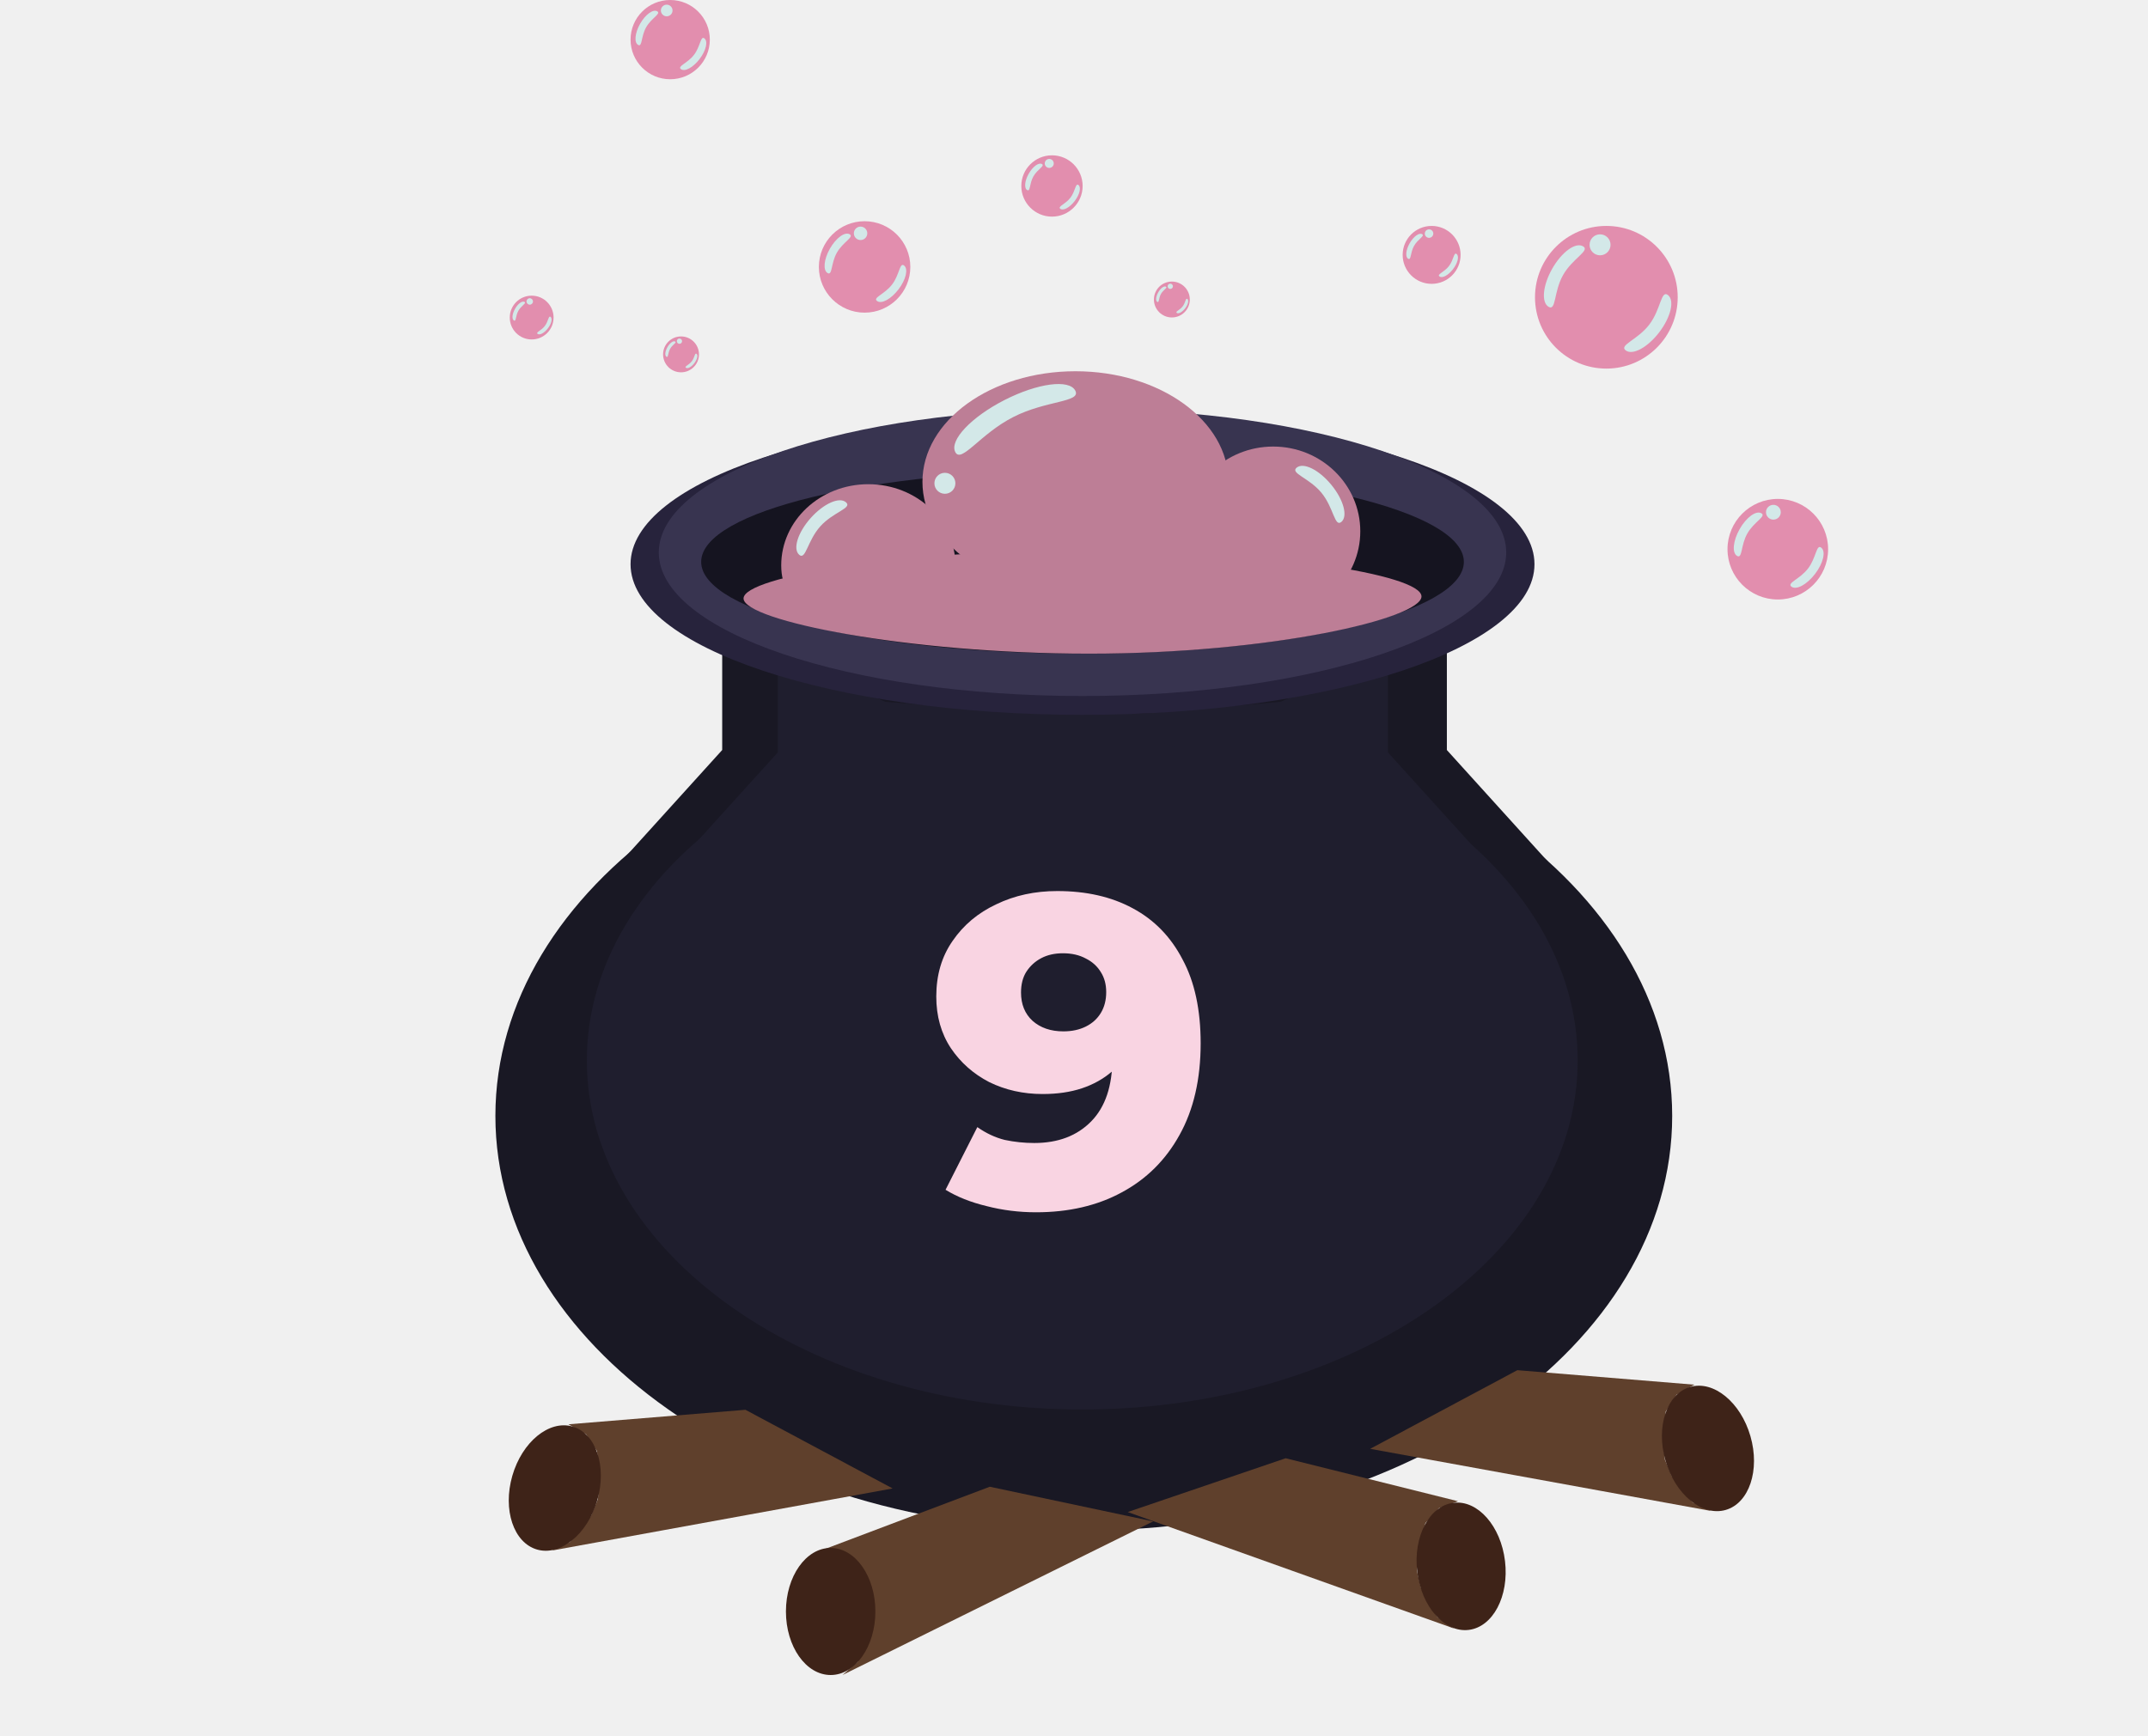
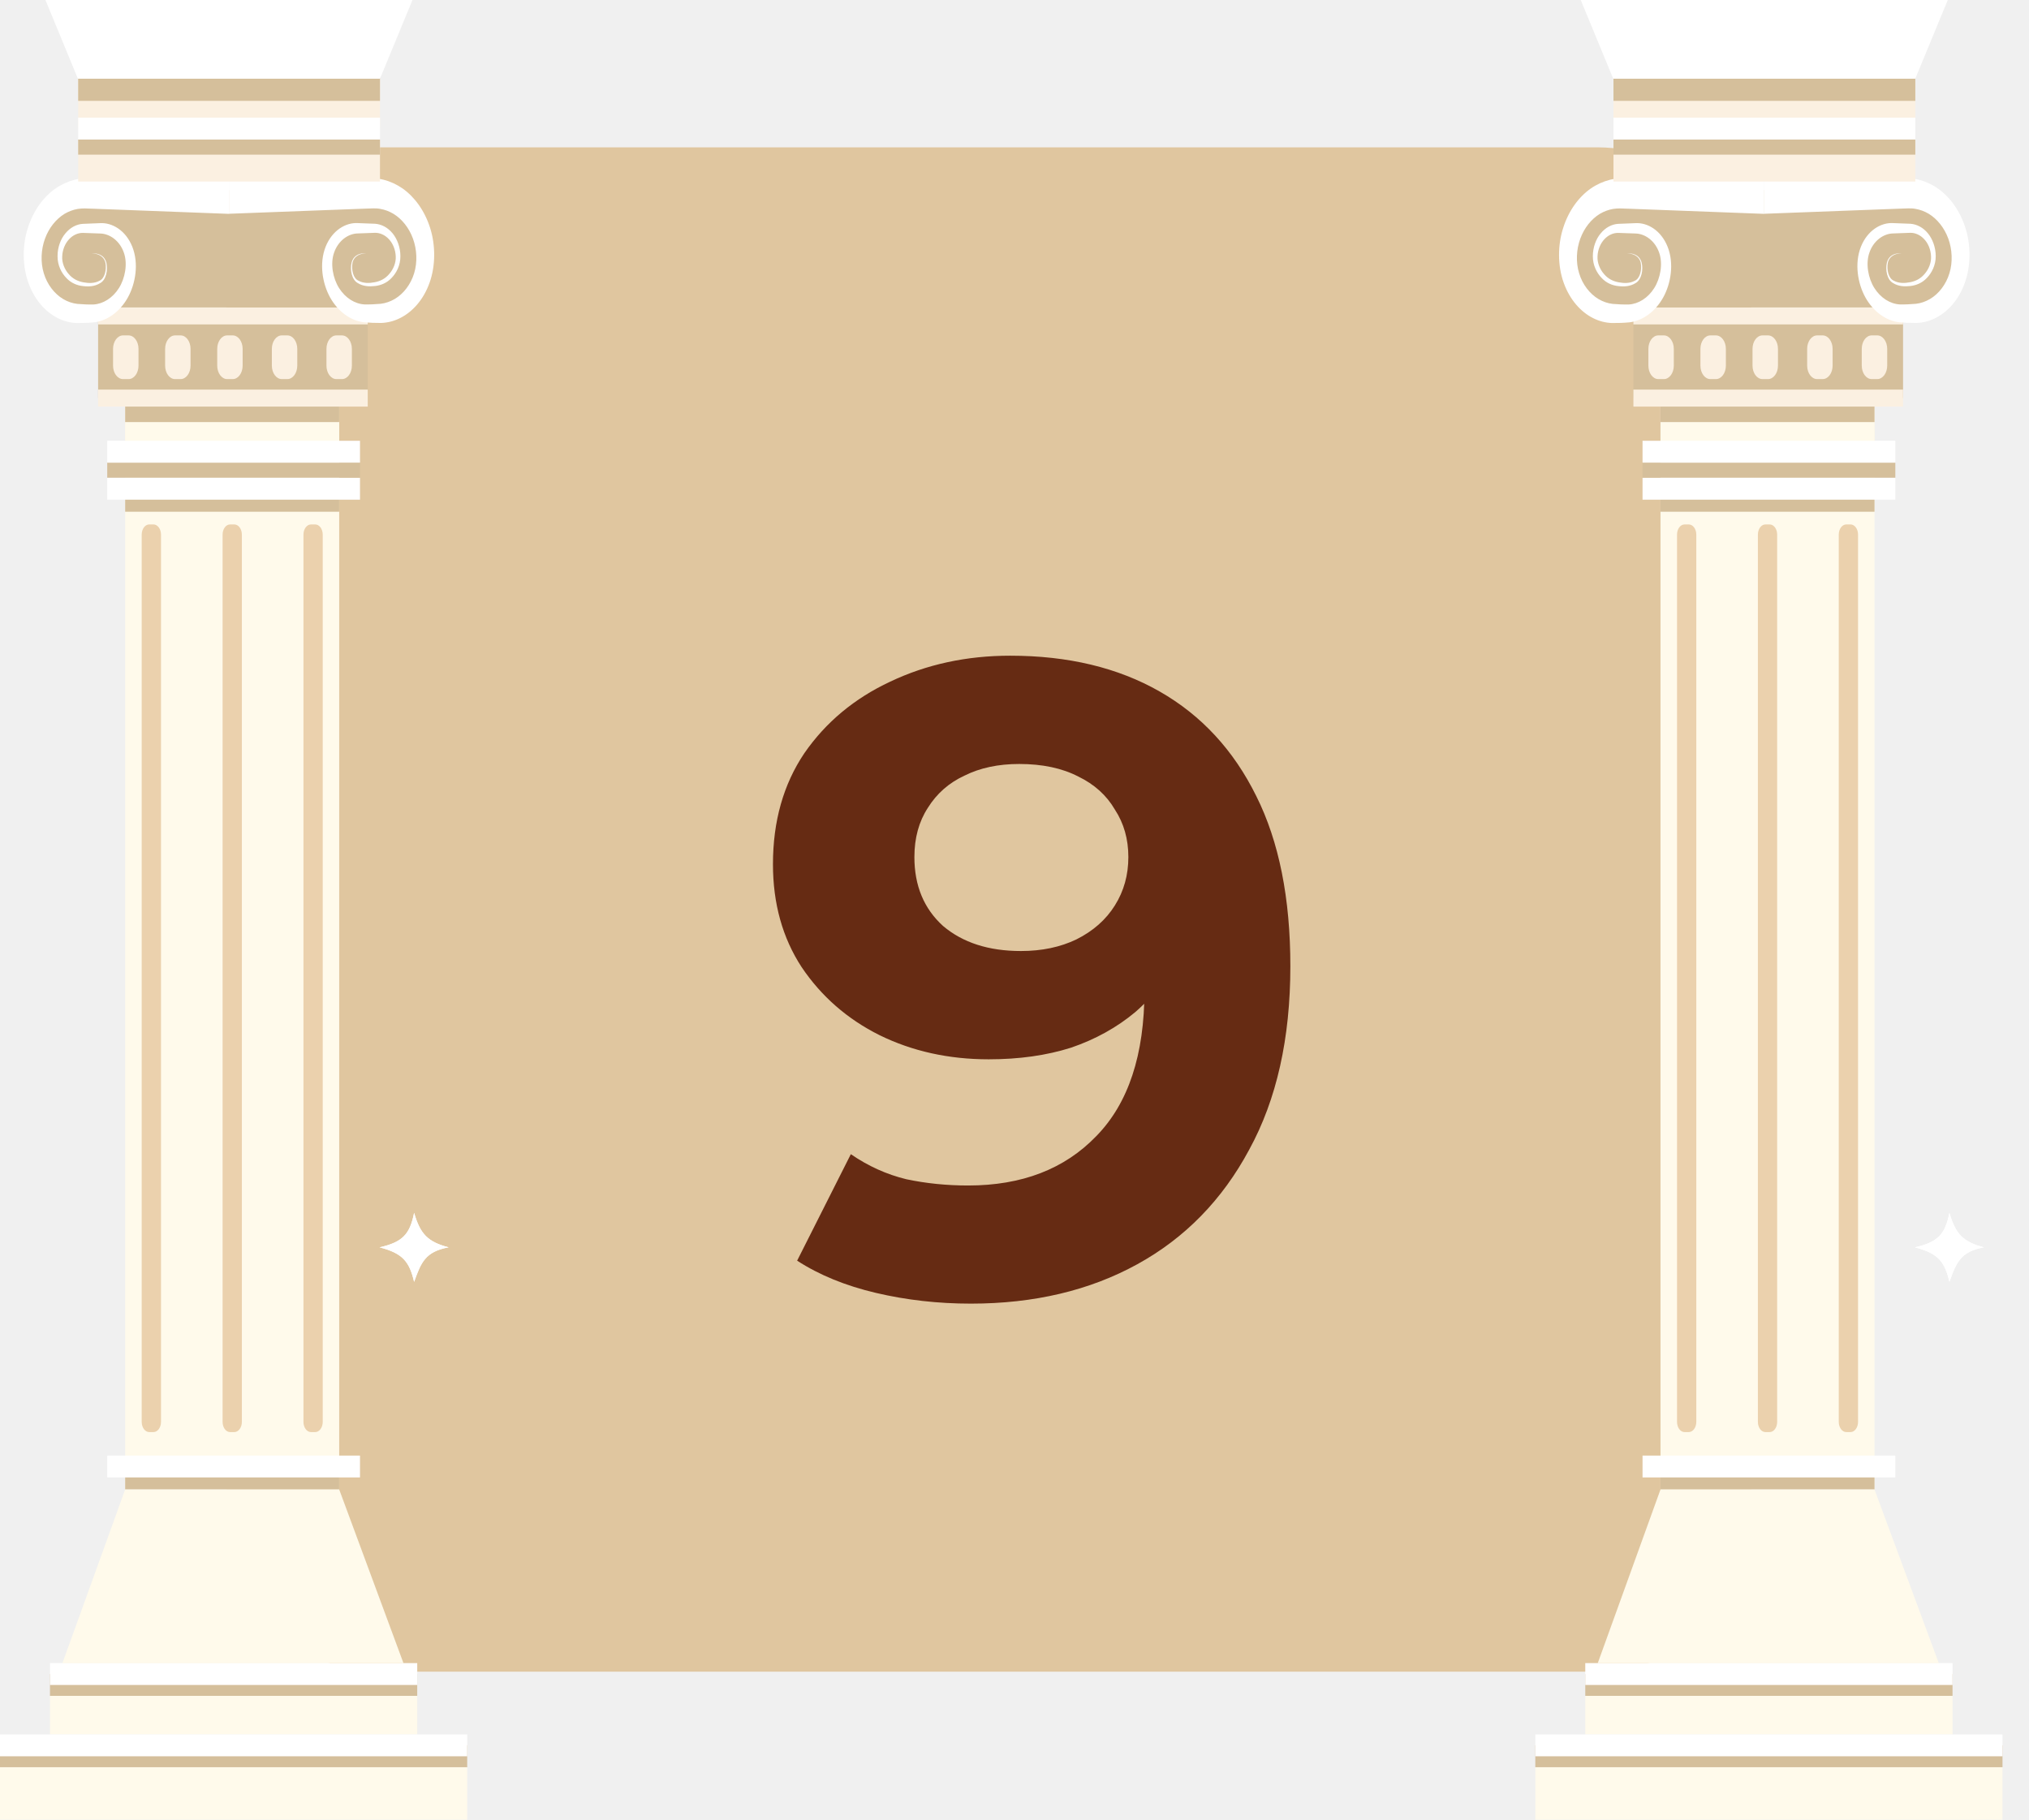
- <svg xmlns="http://www.w3.org/2000/svg" width="146" height="118" viewBox="0 0 146 118" fill="none">
-   <path d="M113.659 75.868C113.659 91.433 95.754 104.051 73.666 104.051C51.578 104.051 33.672 91.433 33.672 75.868C33.672 60.304 51.578 47.687 73.666 47.687C95.754 47.687 113.659 60.304 113.659 75.868Z" fill="#191824" />
-   <path d="M69.894 47.866L42.217 58.58L49.088 50.991L49.088 43.076L57.778 46.91L69.894 47.866Z" fill="#191824" />
-   <path d="M74.168 48.249L105.215 58.582L98.344 50.993L98.344 43.078L89.655 46.912L74.168 48.249Z" fill="#191824" />
-   <path d="M107.235 72.1C107.235 85.205 92.159 95.828 73.561 95.828C54.964 95.828 39.888 85.205 39.888 72.1C39.888 58.995 54.964 48.372 73.561 48.372C92.159 48.372 107.235 58.995 107.235 72.1Z" fill="#1F1E2E" />
-   <path d="M70.386 48.523L47.083 57.543L52.868 51.154L52.868 44.49L60.184 47.717L70.386 48.523Z" fill="#1F1E2E" />
-   <path d="M73.986 48.845L100.126 57.545L94.341 51.156L94.341 44.492L87.025 47.719L73.986 48.845Z" fill="#1F1E2E" />
-   <ellipse cx="73.579" cy="38.36" rx="30.72" ry="10.24" fill="#27233C" />
-   <ellipse cx="73.578" cy="37.56" rx="28.8" ry="9.76" fill="#383450" />
-   <ellipse cx="73.579" cy="38.2" rx="25.92" ry="6.24" fill="#151420" />
-   <ellipse cx="73.099" cy="32.76" rx="10.4" ry="7.52" fill="#BD7E96" />
-   <ellipse cx="86.539" cy="36.12" rx="5.92" ry="5.76" fill="#BD7E96" />
-   <path d="M64.94 38.435C64.94 41.48 62.289 41.236 59.02 41.236C55.75 41.236 53.1 41.48 53.1 38.435C53.1 35.389 55.75 32.92 59.02 32.92C62.289 32.92 64.94 35.389 64.94 38.435Z" fill="#BD7E96" />
-   <path d="M96.619 40.55C96.619 42.051 86.384 44.44 74.027 44.44C61.671 44.44 50.539 42.188 50.539 40.687C50.539 39.186 61.473 37.4 73.829 37.4C86.186 37.4 96.619 39.049 96.619 40.55Z" fill="#BD7E96" />
-   <path d="M55.98 105.347L67.277 101.08L78.38 103.436L57.264 113.88L58.291 112.989L58.804 112.033L59.19 110.823L59.318 109.677L59.061 108.212L58.355 106.557L57.328 105.665L55.98 105.347Z" fill="#5F402C" />
-   <path d="M38.636 96.835L50.667 95.848L60.671 101.196L37.495 105.42L38.728 104.845L39.487 104.066L40.193 103.005L40.635 101.935L40.797 100.452L40.579 98.659L39.842 97.515L38.636 96.835Z" fill="#5F402C" />
-   <ellipse cx="37.71" cy="101.168" rx="3.005" ry="4.352" transform="matrix(0.960822 0.277167 -0.277168 0.960821 29.5181 -6.48838)" fill="#3E2318" />
-   <path d="M99.1 102.065L87.387 99.143L76.65 102.8L98.836 110.721L97.712 109.954L97.089 109.062L96.564 107.901L96.301 106.774L96.382 105.284L96.887 103.55L97.8 102.541L99.1 102.065Z" fill="#5F402C" />
-   <ellipse cx="3.005" cy="4.352" rx="3.005" ry="4.352" transform="matrix(-0.993022 0.117929 0.11793 0.993022 101.783 101.816)" fill="#3E2318" />
-   <path d="M115.165 94.141L103.134 93.155L93.13 98.502L116.306 102.726L115.072 102.151L114.314 101.372L113.607 100.312L113.165 99.242L113.004 97.758L113.221 95.966L113.959 94.822L115.165 94.141Z" fill="#5F402C" />
-   <ellipse cx="3.005" cy="4.352" rx="3.005" ry="4.352" transform="matrix(-0.960822 0.277167 0.277168 0.960822 117.771 93.4609)" fill="#3E2318" />
-   <ellipse cx="56.46" cy="109.56" rx="3.04" ry="4.32" fill="#3E2318" />
-   <ellipse cx="109.184" cy="20.21" rx="4.85" ry="4.85" fill="#E28EAE" />
-   <path d="M112.782 22.587C111.989 23.626 110.966 24.179 110.497 23.821C110.027 23.463 111.31 23.108 112.102 22.069C112.895 21.029 112.897 19.698 113.366 20.056C113.836 20.414 113.574 21.547 112.782 22.587Z" fill="#D3E8E8" />
-   <path d="M105.5 18.276C106.144 17.138 107.083 16.452 107.597 16.743C108.11 17.034 106.888 17.559 106.244 18.697C105.6 19.834 105.778 21.153 105.264 20.862C104.75 20.571 104.856 19.413 105.5 18.276Z" fill="#D3E8E8" />
-   <path d="M68.27 27.201C70.524 26.049 72.681 25.763 73.09 26.562C73.499 27.361 71.115 27.206 68.862 28.358C66.609 29.51 65.339 31.533 64.93 30.734C64.522 29.935 66.017 28.353 68.27 27.201Z" fill="#D3E8E8" />
-   <path d="M55.108 35.215C55.988 34.231 57.061 33.756 57.506 34.153C57.95 34.55 56.631 34.806 55.751 35.791C54.871 36.775 54.764 38.114 54.319 37.717C53.875 37.319 54.228 36.2 55.108 35.215Z" fill="#D3E8E8" />
-   <path d="M90.485 32.954C89.646 31.935 88.593 31.416 88.133 31.795C87.672 32.174 88.98 32.483 89.819 33.502C90.658 34.522 90.71 35.864 91.171 35.485C91.631 35.106 91.324 33.973 90.485 32.954Z" fill="#D3E8E8" />
-   <ellipse cx="108.756" cy="16.644" rx="0.713" ry="0.713" fill="#D3E8E8" />
-   <ellipse cx="64.225" cy="32.858" rx="0.713" ry="0.713" fill="#D3E8E8" />
-   <ellipse cx="45.553" cy="2.694" rx="2.694" ry="2.694" fill="#E28EAE" />
-   <path d="M47.551 4.014C47.111 4.591 46.543 4.898 46.282 4.699C46.021 4.501 46.733 4.304 47.174 3.726C47.614 3.149 47.615 2.409 47.876 2.608C48.137 2.807 47.991 3.436 47.551 4.014Z" fill="#D3E8E8" />
-   <path d="M43.507 1.619C43.865 0.988 44.386 0.606 44.672 0.768C44.957 0.93 44.278 1.221 43.92 1.853C43.562 2.485 43.661 3.217 43.376 3.056C43.091 2.894 43.149 2.251 43.507 1.619Z" fill="#D3E8E8" />
-   <ellipse cx="45.316" cy="0.713" rx="0.396" ry="0.396" fill="#D3E8E8" />
-   <ellipse cx="79.652" cy="20.363" rx="1.22" ry="1.22" fill="#E28EAE" />
-   <path d="M80.557 20.961C80.358 21.223 80.1 21.362 79.982 21.272C79.864 21.182 80.187 21.092 80.386 20.831C80.586 20.569 80.586 20.234 80.704 20.324C80.823 20.414 80.757 20.7 80.557 20.961Z" fill="#D3E8E8" />
-   <path d="M78.725 19.877C78.887 19.59 79.123 19.418 79.252 19.491C79.382 19.564 79.074 19.696 78.912 19.982C78.75 20.269 78.795 20.6 78.665 20.527C78.536 20.454 78.563 20.163 78.725 19.877Z" fill="#D3E8E8" />
-   <ellipse cx="79.544" cy="19.465" rx="0.179" ry="0.179" fill="#D3E8E8" />
-   <ellipse cx="71.503" cy="12.644" rx="2.084" ry="2.084" fill="#E28EAE" />
-   <path d="M73.049 13.665C72.709 14.111 72.269 14.349 72.068 14.195C71.866 14.041 72.417 13.889 72.757 13.442C73.098 12.995 73.099 12.424 73.3 12.578C73.502 12.731 73.39 13.218 73.049 13.665Z" fill="#D3E8E8" />
-   <path d="M69.921 11.812C70.198 11.324 70.601 11.029 70.822 11.154C71.042 11.279 70.517 11.505 70.24 11.993C69.964 12.482 70.04 13.049 69.82 12.924C69.599 12.799 69.644 12.301 69.921 11.812Z" fill="#D3E8E8" />
-   <ellipse cx="71.318" cy="11.111" rx="0.306" ry="0.306" fill="#D3E8E8" />
-   <ellipse cx="58.767" cy="18.148" rx="3.108" ry="3.108" fill="#E28EAE" />
-   <path d="M61.074 19.671C60.566 20.338 59.91 20.692 59.609 20.462C59.308 20.233 60.13 20.006 60.638 19.339C61.146 18.673 61.147 17.82 61.448 18.049C61.749 18.279 61.581 19.005 61.074 19.671Z" fill="#D3E8E8" />
-   <path d="M56.407 16.909C56.819 16.18 57.421 15.74 57.75 15.926C58.08 16.113 57.296 16.449 56.883 17.178C56.47 17.907 56.584 18.753 56.255 18.566C55.926 18.38 55.994 17.637 56.407 16.909Z" fill="#D3E8E8" />
-   <ellipse cx="58.493" cy="15.863" rx="0.457" ry="0.457" fill="#D3E8E8" />
-   <ellipse cx="120.838" cy="37.339" rx="3.419" ry="3.419" fill="#E28EAE" />
-   <path d="M123.374 39.014C122.816 39.747 122.094 40.137 121.763 39.885C121.432 39.632 122.336 39.382 122.895 38.649C123.454 37.916 123.455 36.978 123.786 37.23C124.117 37.483 123.933 38.281 123.374 39.014Z" fill="#D3E8E8" />
-   <path d="M118.242 35.975C118.696 35.173 119.358 34.69 119.72 34.895C120.082 35.1 119.22 35.47 118.766 36.272C118.312 37.074 118.437 38.004 118.075 37.799C117.713 37.593 117.788 36.777 118.242 35.975Z" fill="#D3E8E8" />
-   <ellipse cx="120.537" cy="34.825" rx="0.503" ry="0.503" fill="#D3E8E8" />
-   <ellipse cx="97.308" cy="17.329" rx="1.969" ry="1.969" fill="#E28EAE" />
-   <path d="M98.767 18.293C98.445 18.715 98.03 18.94 97.84 18.794C97.649 18.649 98.17 18.505 98.491 18.083C98.813 17.661 98.814 17.121 99.004 17.266C99.195 17.412 99.089 17.871 98.767 18.293Z" fill="#D3E8E8" />
-   <path d="M95.812 16.543C96.074 16.082 96.455 15.803 96.663 15.921C96.872 16.039 96.376 16.253 96.114 16.714C95.853 17.176 95.925 17.711 95.716 17.593C95.508 17.475 95.551 17.005 95.812 16.543Z" fill="#D3E8E8" />
-   <ellipse cx="97.133" cy="15.881" rx="0.289" ry="0.289" fill="#D3E8E8" />
-   <ellipse cx="36.138" cy="21.59" rx="1.489" ry="1.489" fill="#E28EAE" />
-   <path d="M37.242 22.32C36.999 22.639 36.685 22.809 36.541 22.699C36.397 22.589 36.79 22.48 37.034 22.161C37.277 21.842 37.278 21.433 37.422 21.543C37.566 21.653 37.486 22.001 37.242 22.32Z" fill="#D3E8E8" />
-   <path d="M35.007 20.996C35.205 20.646 35.493 20.436 35.651 20.525C35.809 20.614 35.433 20.776 35.235 21.125C35.037 21.474 35.092 21.88 34.934 21.79C34.777 21.701 34.809 21.345 35.007 20.996Z" fill="#D3E8E8" />
-   <ellipse cx="36.007" cy="20.495" rx="0.219" ry="0.219" fill="#D3E8E8" />
-   <ellipse cx="46.29" cy="24.093" rx="1.22" ry="1.22" fill="#E28EAE" />
-   <path d="M47.195 24.691C46.996 24.953 46.738 25.092 46.62 25.002C46.502 24.912 46.825 24.822 47.024 24.561C47.223 24.299 47.224 23.964 47.342 24.054C47.46 24.144 47.394 24.429 47.195 24.691Z" fill="#D3E8E8" />
-   <path d="M45.363 23.606C45.525 23.32 45.761 23.147 45.89 23.22C46.02 23.294 45.712 23.426 45.55 23.712C45.388 23.998 45.432 24.33 45.303 24.257C45.174 24.184 45.201 23.892 45.363 23.606Z" fill="#D3E8E8" />
-   <ellipse cx="46.182" cy="23.196" rx="0.179" ry="0.179" fill="#D3E8E8" />
-   <path d="M71.859 60.58C73.839 60.58 75.549 60.97 76.989 61.75C78.449 62.53 79.579 63.69 80.379 65.23C81.199 66.75 81.609 68.65 81.609 70.93C81.609 73.37 81.129 75.45 80.169 77.17C79.229 78.87 77.919 80.17 76.239 81.07C74.579 81.97 72.639 82.42 70.419 82.42C69.259 82.42 68.139 82.28 67.059 82C65.979 81.74 65.049 81.37 64.269 80.89L66.429 76.63C67.029 77.05 67.649 77.34 68.289 77.5C68.949 77.64 69.619 77.71 70.299 77.71C71.919 77.71 73.209 77.22 74.169 76.24C75.129 75.26 75.609 73.83 75.609 71.95C75.609 71.61 75.609 71.26 75.609 70.9C75.609 70.52 75.579 70.14 75.519 69.76L76.989 70.99C76.629 71.73 76.159 72.35 75.579 72.85C74.999 73.35 74.319 73.73 73.539 73.99C72.759 74.25 71.869 74.38 70.869 74.38C69.549 74.38 68.339 74.11 67.239 73.57C66.159 73.01 65.289 72.24 64.629 71.26C63.969 70.26 63.639 69.09 63.639 67.75C63.639 66.29 64.009 65.03 64.749 63.97C65.489 62.89 66.479 62.06 67.719 61.48C68.959 60.88 70.339 60.58 71.859 60.58ZM72.249 64.81C71.689 64.81 71.199 64.92 70.779 65.14C70.359 65.36 70.019 65.67 69.759 66.07C69.519 66.45 69.399 66.92 69.399 67.48C69.399 68.28 69.659 68.92 70.179 69.4C70.719 69.88 71.419 70.12 72.279 70.12C72.859 70.12 73.369 70.01 73.809 69.79C74.249 69.57 74.589 69.26 74.829 68.86C75.069 68.46 75.189 67.99 75.189 67.45C75.189 66.93 75.069 66.48 74.829 66.1C74.589 65.7 74.249 65.39 73.809 65.17C73.369 64.93 72.849 64.81 72.249 64.81Z" fill="#F9D4E2" />
+ <svg xmlns="http://www.w3.org/2000/svg" width="68" height="61" viewBox="0 0 68 61" fill="none">
+   <path d="M53.539 4.939H12.742C9.898 4.939 7.592 7.245 7.592 10.09V50.887C7.592 53.731 9.898 56.038 12.742 56.038H53.539C56.384 56.038 58.69 53.731 58.69 50.887V10.09C58.69 7.245 56.384 4.939 53.539 4.939Z" fill="#E0C69F" />
+   <path d="M33.855 21.98C35.795 21.98 37.465 22.38 38.865 23.18C40.266 23.98 41.346 25.15 42.105 26.69C42.865 28.21 43.245 30.11 43.245 32.39C43.245 34.81 42.785 36.86 41.865 38.54C40.965 40.22 39.715 41.5 38.115 42.38C36.516 43.26 34.656 43.7 32.535 43.7C31.436 43.7 30.375 43.58 29.355 43.34C28.335 43.1 27.456 42.74 26.715 42.26L28.515 38.69C29.096 39.09 29.715 39.37 30.375 39.53C31.035 39.67 31.726 39.74 32.446 39.74C34.245 39.74 35.675 39.19 36.736 38.09C37.816 36.99 38.355 35.36 38.355 33.2C38.355 32.84 38.346 32.44 38.325 32C38.306 31.56 38.255 31.12 38.175 30.68L39.495 31.94C39.156 32.72 38.675 33.38 38.056 33.92C37.435 34.44 36.715 34.84 35.895 35.12C35.075 35.38 34.156 35.51 33.136 35.51C31.796 35.51 30.576 35.24 29.476 34.7C28.395 34.16 27.526 33.4 26.866 32.42C26.226 31.44 25.905 30.29 25.905 28.97C25.905 27.53 26.256 26.29 26.956 25.25C27.675 24.21 28.636 23.41 29.835 22.85C31.055 22.27 32.395 21.98 33.855 21.98ZM34.156 25.61C33.456 25.61 32.846 25.74 32.325 26C31.805 26.24 31.395 26.6 31.096 27.08C30.796 27.54 30.645 28.09 30.645 28.73C30.645 29.69 30.965 30.46 31.605 31.04C32.266 31.6 33.136 31.88 34.215 31.88C34.916 31.88 35.535 31.75 36.075 31.49C36.636 31.21 37.066 30.83 37.365 30.35C37.666 29.87 37.816 29.33 37.816 28.73C37.816 28.13 37.666 27.6 37.365 27.14C37.086 26.66 36.675 26.29 36.136 26.03C35.596 25.75 34.935 25.61 34.156 25.61Z" fill="#662B13" />
+   <g clip-path="url(#clip0_5606_897)">
+     <path d="M3.288 13.342L12.325 13.342V10.304L3.288 10.304V13.342Z" fill="#D5BF9B" />
+     <path d="M4.195 14.956L11.368 14.956V13.342L4.195 13.342V14.956Z" fill="#FBF0E1" />
+     <path d="M4.195 49.93H11.368L11.368 13.344H4.195L4.195 49.93Z" fill="#FFFAEB" />
+     <path d="M4.195 14.149L11.368 14.149V13.342L4.195 13.342V14.149Z" fill="#D5BF9B" />
+     <path d="M4.195 17.154H11.368V16.347H4.195V17.154Z" fill="#D5BF9B" />
+     <path d="M3.288 10.875L12.325 10.875V10.306L3.288 10.306V10.875Z" fill="#FBF0E1" />
+     <path d="M3.288 13.63L12.325 13.63V13.06L3.288 13.06V13.63Z" fill="#FBF0E1" />
+     <path d="M11.675 10.306H3.68C3.68 10.306 1.595 11.084 1.163 9.154C0.73 7.223 2.253 6.481 3.319 6.481C4.385 6.481 12.109 6.11 13.133 6.631C14.159 7.149 14.563 8.378 14.187 9.154C13.809 9.931 13.757 10.641 11.675 10.306Z" fill="#D5BF9B" />
+     <path d="M7.676 5.794L3.118 5.966L2.828 5.98C2.714 5.987 2.603 6 2.493 6.029C2.271 6.086 2.056 6.182 1.855 6.322C1.454 6.604 1.114 7.066 0.932 7.646C0.748 8.217 0.745 8.909 0.952 9.48C1.154 10.048 1.525 10.457 1.933 10.662C2.138 10.766 2.353 10.821 2.568 10.828C2.791 10.828 2.936 10.826 3.168 10.804C3.601 10.745 4.017 10.452 4.283 9.976C4.544 9.509 4.657 8.831 4.434 8.271C4.216 7.725 3.761 7.454 3.348 7.481L2.775 7.504C2.562 7.517 2.352 7.629 2.193 7.822C2.032 8.011 1.927 8.295 1.929 8.589C1.926 8.897 2.064 9.155 2.223 9.318C2.382 9.49 2.589 9.571 2.78 9.59C2.973 9.613 3.175 9.605 3.359 9.49C3.56 9.38 3.624 9.043 3.563 8.797C3.482 8.526 3.246 8.481 3.068 8.496C3.248 8.492 3.475 8.564 3.534 8.81C3.577 9.045 3.51 9.336 3.333 9.412C3.165 9.503 2.973 9.497 2.791 9.463C2.607 9.429 2.435 9.346 2.301 9.185C2.167 9.032 2.072 8.812 2.085 8.596C2.093 8.369 2.183 8.161 2.314 8.021C2.444 7.879 2.613 7.805 2.78 7.807L3.347 7.827C3.689 7.831 4.018 8.083 4.151 8.469C4.285 8.842 4.19 9.336 3.985 9.658C3.775 9.99 3.454 10.19 3.13 10.207C2.982 10.211 2.748 10.202 2.592 10.187C2.427 10.168 2.266 10.113 2.12 10.026C1.824 9.851 1.58 9.535 1.468 9.16C1.354 8.793 1.375 8.359 1.509 7.998C1.641 7.636 1.879 7.343 2.16 7.17C2.301 7.087 2.452 7.03 2.606 7.004C2.682 6.991 2.761 6.987 2.837 6.987L3.116 6.996L7.675 7.169V5.796L7.676 5.794Z" fill="white" />
+     <path d="M7.673 7.166L12.231 6.994L12.511 6.985C12.589 6.985 12.665 6.986 12.742 7.002C12.896 7.028 13.046 7.083 13.187 7.168C13.468 7.339 13.707 7.634 13.839 7.996C13.973 8.359 13.993 8.791 13.88 9.158C13.767 9.533 13.524 9.849 13.228 10.023C13.08 10.11 12.919 10.165 12.756 10.184C12.6 10.199 12.365 10.209 12.217 10.205C11.892 10.188 11.573 9.987 11.363 9.656C11.158 9.332 11.063 8.84 11.197 8.467C11.33 8.081 11.659 7.827 12.001 7.825L12.568 7.804C12.734 7.802 12.903 7.876 13.034 8.018C13.165 8.158 13.254 8.367 13.263 8.594C13.275 8.81 13.18 9.031 13.046 9.183C12.912 9.344 12.742 9.427 12.557 9.461C12.375 9.497 12.182 9.501 12.015 9.41C11.838 9.334 11.771 9.044 11.814 8.808C11.871 8.562 12.099 8.49 12.28 8.494C12.102 8.478 11.864 8.522 11.785 8.795C11.723 9.043 11.789 9.378 11.989 9.488C12.173 9.603 12.375 9.609 12.568 9.588C12.759 9.567 12.966 9.488 13.125 9.315C13.284 9.152 13.422 8.893 13.419 8.586C13.419 8.295 13.314 8.011 13.155 7.819C12.996 7.626 12.787 7.517 12.573 7.501L12 7.479C11.587 7.452 11.133 7.723 10.914 8.268C10.691 8.829 10.804 9.506 11.065 9.974C11.331 10.449 11.748 10.743 12.18 10.802C12.411 10.822 12.557 10.826 12.78 10.826C12.995 10.817 13.21 10.764 13.415 10.659C13.824 10.455 14.195 10.046 14.396 9.478C14.601 8.908 14.598 8.215 14.416 7.643C14.234 7.064 13.894 6.602 13.495 6.32C13.293 6.18 13.077 6.081 12.857 6.026C12.746 5.998 12.633 5.983 12.522 5.977L12.231 5.964L7.673 5.792V7.164V7.166Z" fill="white" />
+     <path d="M2.62 4.283L12.735 4.283V-3.09944e-05L2.62 -3.09944e-05V4.283Z" fill="#FBF0E1" />
+     <path d="M2.62 3.381L12.735 3.381V-2.55108e-05L2.62 -2.55108e-05V3.381Z" fill="#D5BF9B" />
+     <path d="M2.62 6.085L12.735 6.085V4.677L2.62 4.677V6.085Z" fill="#FBF0E1" />
+     <path d="M2.62 5.184L12.735 5.184V4.677L2.62 4.677V5.184Z" fill="#D5BF9B" />
+     <path d="M2.611 2.639H12.734L13.824 0H1.523L2.611 2.639Z" fill="white" />
+     <path d="M2.62 4.677L12.735 4.677V3.944L2.62 3.944V4.677Z" fill="white" />
+     <path d="M3.594 16.016H12.065V15.508L3.594 15.508V16.016Z" fill="#D5BF9B" />
+     <path d="M3.594 15.508L12.065 15.508V14.776L3.594 14.776V15.508Z" fill="white" />
+     <path d="M3.594 16.75H12.065V16.018H3.594V16.75Z" fill="white" />
+     <path d="M4.195 49.93H11.368V49.123H4.195V49.93Z" fill="#D5BF9B" />
+     <path d="M3.594 49.526H12.065V48.794H3.594V49.526Z" fill="white" />
+     <path d="M1.675 56.85H13.983V56.117H1.675V56.85Z" fill="#D5BF9B" />
+     <path d="M1.675 58.141H13.983V56.85H1.675V58.141Z" fill="#FFFAEB" />
+     <path d="M1.675 56.483H13.983V55.75H1.675V56.483Z" fill="white" />
+     <path d="M2.28882e-05 59.239H15.658V58.506H2.28882e-05V59.239Z" fill="#D5BF9B" />
+     <path d="M2.28882e-05 61.002H15.658V59.241H2.28882e-05V61.002Z" fill="#FFFAEB" />
+     <path d="M2.28882e-05 58.874H15.658V58.141H2.28882e-05V58.874Z" fill="white" />
+     <path d="M11.274 12.708H11.46C11.644 12.708 11.793 12.506 11.793 12.256V11.695C11.793 11.445 11.644 11.243 11.46 11.243H11.274C11.09 11.243 10.941 11.445 10.941 11.695V12.256C10.941 12.506 11.09 12.708 11.274 12.708Z" fill="#FBF0E1" />
+     <path d="M9.444 12.708H9.63C9.814 12.708 9.963 12.506 9.963 12.256V11.695C9.963 11.445 9.814 11.243 9.63 11.243H9.444C9.26 11.243 9.111 11.445 9.111 11.695V12.256C9.111 12.506 9.26 12.708 9.444 12.708Z" fill="#FBF0E1" />
+     <path d="M7.613 12.708H7.799C7.983 12.708 8.132 12.506 8.132 12.256V11.695C8.132 11.445 7.983 11.243 7.799 11.243H7.613C7.429 11.243 7.28 11.445 7.28 11.695V12.256C7.28 12.506 7.429 12.708 7.613 12.708Z" fill="#FBF0E1" />
+     <path d="M5.867 12.708H6.053C6.237 12.708 6.386 12.506 6.386 12.256V11.695C6.386 11.445 6.237 11.243 6.053 11.243H5.867C5.683 11.243 5.534 11.445 5.534 11.695V12.256C5.534 12.506 5.683 12.708 5.867 12.708Z" fill="#FBF0E1" />
+     <path d="M4.123 12.708H4.308C4.493 12.708 4.642 12.506 4.642 12.256V11.695C4.642 11.445 4.493 11.243 4.308 11.243H4.123C3.939 11.243 3.789 11.445 3.789 11.695V12.256C3.789 12.506 3.939 12.708 4.123 12.708Z" fill="#FBF0E1" />
+     <path d="M7.853 48.006H7.712C7.573 48.006 7.46 47.853 7.46 47.663L7.46 17.922C7.46 17.733 7.573 17.58 7.712 17.58H7.853C7.993 17.58 8.106 17.733 8.106 17.922L8.106 47.663C8.106 47.853 7.993 48.006 7.853 48.006Z" fill="#EBD1AD" />
+     <path d="M10.564 48.006H10.423C10.283 48.006 10.17 47.853 10.17 47.663L10.17 17.922C10.17 17.733 10.283 17.58 10.423 17.58H10.564C10.703 17.58 10.816 17.733 10.816 17.922L10.816 47.663C10.816 47.853 10.703 48.006 10.564 48.006Z" fill="#EBD1AD" />
+     <path d="M5.143 48.006H5.002C4.862 48.006 4.749 47.853 4.749 47.663L4.749 17.922C4.749 17.733 4.862 17.58 5.002 17.58H5.143C5.283 17.58 5.396 17.733 5.396 17.922L5.396 47.663C5.396 47.853 5.283 48.006 5.143 48.006Z" fill="#EBD1AD" />
+     <path d="M2.092 55.752H13.522L11.368 49.93H4.195L2.092 55.752Z" fill="#FFFAEB" />
+     <path d="M15.035 41.813C14.332 41.627 14.086 41.367 13.879 40.657C13.736 41.371 13.498 41.637 12.722 41.813C13.497 42.013 13.719 42.29 13.879 42.97C14.113 42.318 14.251 41.958 15.035 41.813Z" fill="white" />
+     <path d="M15.035 41.813C14.332 41.627 14.086 41.367 13.879 40.657C13.736 41.371 13.498 41.637 12.722 41.813C13.497 42.013 13.719 42.29 13.879 42.97C14.113 42.318 14.251 41.958 15.035 41.813Z" fill="white" />
+   </g>
+   <g clip-path="url(#clip1_5606_897)">
+     <path d="M54.742 13.342L63.779 13.342V10.304L54.742 10.304V13.342Z" fill="#D5BF9B" />
+     <path d="M55.65 14.956L62.822 14.956V13.342L55.65 13.342V14.956Z" fill="#FBF0E1" />
+     <path d="M55.65 49.93H62.822V13.344H55.65V49.93Z" fill="#FFFAEB" />
+     <path d="M55.65 14.149L62.822 14.149V13.342L55.65 13.342V14.149Z" fill="#D5BF9B" />
+     <path d="M55.65 17.154H62.822V16.347H55.65V17.154Z" fill="#D5BF9B" />
+     <path d="M54.742 10.875L63.779 10.875V10.306L54.742 10.306V10.875Z" fill="#FBF0E1" />
+     <path d="M54.742 13.63L63.779 13.63V13.06L54.742 13.06V13.63Z" fill="#FBF0E1" />
+     <path d="M63.129 10.306H55.135C55.135 10.306 53.05 11.084 52.617 9.154C52.184 7.223 53.707 6.481 54.773 6.481C55.84 6.481 63.563 6.11 64.587 6.631C65.613 7.149 66.018 8.378 65.641 9.154C65.263 9.931 65.211 10.641 63.129 10.306Z" fill="#D5BF9B" />
+     <path d="M59.13 5.794L54.572 5.966L54.282 5.98C54.169 5.987 54.057 6 53.947 6.029C53.725 6.086 53.51 6.182 53.309 6.322C52.909 6.604 52.568 7.066 52.387 7.646C52.202 8.217 52.2 8.909 52.406 9.48C52.609 10.048 52.98 10.457 53.387 10.662C53.593 10.766 53.807 10.821 54.022 10.828C54.246 10.828 54.391 10.826 54.623 10.804C55.055 10.745 55.471 10.452 55.738 9.976C55.999 9.509 56.112 8.831 55.888 8.271C55.671 7.725 55.216 7.454 54.803 7.481L54.229 7.504C54.017 7.517 53.806 7.629 53.647 7.822C53.486 8.011 53.382 8.295 53.383 8.589C53.38 8.897 53.519 9.155 53.678 9.318C53.837 9.49 54.043 9.571 54.234 9.59C54.427 9.613 54.63 9.605 54.814 9.49C55.015 9.38 55.079 9.043 55.017 8.797C54.937 8.526 54.701 8.481 54.522 8.496C54.702 8.492 54.929 8.564 54.988 8.81C55.031 9.045 54.964 9.336 54.787 9.412C54.62 9.503 54.427 9.497 54.246 9.463C54.061 9.429 53.89 9.346 53.756 9.185C53.622 9.032 53.527 8.812 53.539 8.596C53.548 8.369 53.637 8.161 53.768 8.021C53.898 7.879 54.067 7.805 54.234 7.807L54.801 7.827C55.143 7.831 55.472 8.083 55.605 8.469C55.739 8.842 55.644 9.336 55.439 9.658C55.23 9.99 54.909 10.19 54.585 10.207C54.437 10.211 54.202 10.202 54.046 10.187C53.881 10.168 53.721 10.113 53.574 10.026C53.279 9.851 53.034 9.535 52.923 9.16C52.808 8.793 52.829 8.359 52.963 7.998C53.096 7.636 53.333 7.343 53.615 7.17C53.756 7.087 53.907 7.03 54.06 7.004C54.137 6.991 54.215 6.987 54.292 6.987L54.571 6.996L59.129 7.169V5.796L59.13 5.794Z" fill="white" />
+     <path d="M59.128 7.166L63.686 6.994L63.965 6.985C64.043 6.985 64.12 6.986 64.197 7.002C64.35 7.028 64.501 7.083 64.642 7.168C64.922 7.339 65.161 7.634 65.294 7.996C65.428 8.359 65.447 8.791 65.334 9.158C65.221 9.533 64.978 9.849 64.682 10.023C64.534 10.11 64.374 10.165 64.211 10.184C64.054 10.199 63.82 10.209 63.672 10.205C63.347 10.188 63.027 9.987 62.818 9.656C62.613 9.332 62.518 8.84 62.652 8.467C62.784 8.081 63.114 7.827 63.456 7.825L64.022 7.804C64.188 7.802 64.357 7.876 64.488 8.018C64.62 8.158 64.709 8.367 64.717 8.594C64.73 8.81 64.635 9.031 64.501 9.183C64.367 9.344 64.197 9.427 64.011 9.461C63.83 9.497 63.637 9.501 63.469 9.41C63.292 9.334 63.225 9.044 63.269 8.808C63.326 8.562 63.553 8.49 63.735 8.494C63.556 8.478 63.319 8.522 63.239 8.795C63.178 9.043 63.243 9.378 63.443 9.488C63.627 9.603 63.83 9.609 64.022 9.588C64.213 9.567 64.42 9.488 64.579 9.315C64.738 9.152 64.876 8.893 64.874 8.586C64.874 8.295 64.769 8.011 64.61 7.819C64.451 7.626 64.241 7.517 64.028 7.501L63.454 7.479C63.041 7.452 62.587 7.723 62.368 8.268C62.145 8.829 62.258 9.506 62.519 9.974C62.786 10.449 63.203 10.743 63.634 10.802C63.866 10.822 64.011 10.826 64.234 10.826C64.449 10.817 64.664 10.764 64.869 10.659C65.278 10.455 65.65 10.046 65.85 9.478C66.056 8.908 66.053 8.215 65.87 7.643C65.689 7.064 65.348 6.602 64.949 6.32C64.748 6.18 64.532 6.081 64.311 6.026C64.201 5.998 64.088 5.983 63.976 5.977L63.686 5.964L59.128 5.792V7.164V7.166Z" fill="white" />
+     <path d="M54.074 4.283L64.19 4.283V-3.09944e-05L54.074 -3.09944e-05V4.283Z" fill="#FBF0E1" />
+     <path d="M54.074 3.381L64.19 3.381V-2.55108e-05L54.074 -2.55108e-05V3.381Z" fill="#D5BF9B" />
+     <path d="M54.074 6.085L64.19 6.085V4.677L54.074 4.677V6.085Z" fill="#FBF0E1" />
+     <path d="M54.074 5.184L64.19 5.184V4.677L54.074 4.677V5.184Z" fill="#D5BF9B" />
+     <path d="M54.066 2.639H64.188L65.278 0H52.977L54.066 2.639Z" fill="white" />
+     <path d="M54.074 4.677L64.19 4.677V3.944L54.074 3.944V4.677Z" fill="white" />
+     <path d="M55.048 16.016H63.52V15.508L55.048 15.508V16.016Z" fill="#D5BF9B" />
+     <path d="M55.048 15.508L63.52 15.508V14.776L55.048 14.776V15.508Z" fill="white" />
+     <path d="M55.048 16.75H63.52V16.018H55.048V16.75Z" fill="white" />
+     <path d="M55.65 49.93H62.822V49.123H55.65V49.93Z" fill="#D5BF9B" />
+     <path d="M55.048 49.526H63.52V48.794H55.048V49.526Z" fill="white" />
+     <path d="M53.129 56.85H65.437V56.117H53.129V56.85Z" fill="#D5BF9B" />
+     <path d="M53.129 58.141H65.437V56.85H53.129V58.141Z" fill="#FFFAEB" />
+     <path d="M53.129 56.483H65.437V55.75H53.129V56.483Z" fill="white" />
+     <path d="M51.454 59.239H67.112V58.506H51.454V59.239Z" fill="#D5BF9B" />
+     <path d="M51.454 61.002H67.112V59.241H51.454V61.002Z" fill="#FFFAEB" />
+     <path d="M51.454 58.874H67.112V58.141H51.454V58.874Z" fill="white" />
+     <path d="M62.728 12.708H62.914C63.098 12.708 63.248 12.506 63.248 12.256V11.695C63.248 11.445 63.098 11.243 62.914 11.243H62.728C62.544 11.243 62.395 11.445 62.395 11.695V12.256C62.395 12.506 62.544 12.708 62.728 12.708Z" fill="#FBF0E1" />
+     <path d="M60.899 12.708H61.084C61.269 12.708 61.418 12.506 61.418 12.256V11.695C61.418 11.445 61.269 11.243 61.084 11.243H60.899C60.715 11.243 60.565 11.445 60.565 11.695V12.256C60.565 12.506 60.715 12.708 60.899 12.708Z" fill="#FBF0E1" />
+     <path d="M59.068 12.708H59.253C59.438 12.708 59.587 12.506 59.587 12.256V11.695C59.587 11.445 59.438 11.243 59.253 11.243H59.068C58.883 11.243 58.734 11.445 58.734 11.695V12.256C58.734 12.506 58.883 12.708 59.068 12.708Z" fill="#FBF0E1" />
+     <path d="M57.322 12.708H57.507C57.691 12.708 57.841 12.506 57.841 12.256V11.695C57.841 11.445 57.691 11.243 57.507 11.243H57.322C57.138 11.243 56.988 11.445 56.988 11.695V12.256C56.988 12.506 57.138 12.708 57.322 12.708Z" fill="#FBF0E1" />
+     <path d="M55.577 12.708H55.763C55.947 12.708 56.096 12.506 56.096 12.256V11.695C56.096 11.445 55.947 11.243 55.763 11.243H55.577C55.393 11.243 55.244 11.445 55.244 11.695V12.256C55.244 12.506 55.393 12.708 55.577 12.708Z" fill="#FBF0E1" />
+     <path d="M59.308 48.006H59.167C59.027 48.006 58.914 47.853 58.914 47.663V17.922C58.914 17.733 59.027 17.58 59.167 17.58H59.308C59.447 17.58 59.56 17.733 59.56 17.922V47.663C59.56 47.853 59.447 48.006 59.308 48.006Z" fill="#EBD1AD" />
+     <path d="M62.018 48.006H61.877C61.738 48.006 61.624 47.853 61.624 47.663V17.922C61.624 17.733 61.738 17.58 61.877 17.58H62.018C62.158 17.58 62.271 17.733 62.271 17.922V47.663C62.271 47.853 62.158 48.006 62.018 48.006Z" fill="#EBD1AD" />
+     <path d="M56.597 48.006H56.456C56.317 48.006 56.204 47.853 56.204 47.663V17.922C56.204 17.733 56.317 17.58 56.456 17.58H56.597C56.737 17.58 56.85 17.733 56.85 17.922V47.663C56.85 47.853 56.737 48.006 56.597 48.006Z" fill="#EBD1AD" />
+     <path d="M53.547 55.752H64.977L62.822 49.93H55.65L53.547 55.752Z" fill="#FFFAEB" />
+     <path d="M66.489 41.813C65.787 41.627 65.54 41.367 65.333 40.657C65.19 41.371 64.953 41.637 64.176 41.813C64.951 42.013 65.174 42.29 65.333 42.97C65.567 42.318 65.705 41.958 66.489 41.813Z" fill="white" />
+     <path d="M66.489 41.813C65.787 41.627 65.54 41.367 65.333 40.657C65.19 41.371 64.953 41.637 64.176 41.813C64.951 42.013 65.174 42.29 65.333 42.97C65.567 42.318 65.705 41.958 66.489 41.813Z" fill="white" />
+   </g>
+   <defs>
+     <clipPath id="clip0_5606_897">
+       <rect width="15.658" height="61" fill="white" />
+     </clipPath>
+     <clipPath id="clip1_5606_897">
+       <rect width="15.658" height="61" fill="white" transform="translate(51.4544)" />
+     </clipPath>
+   </defs>
</svg>
